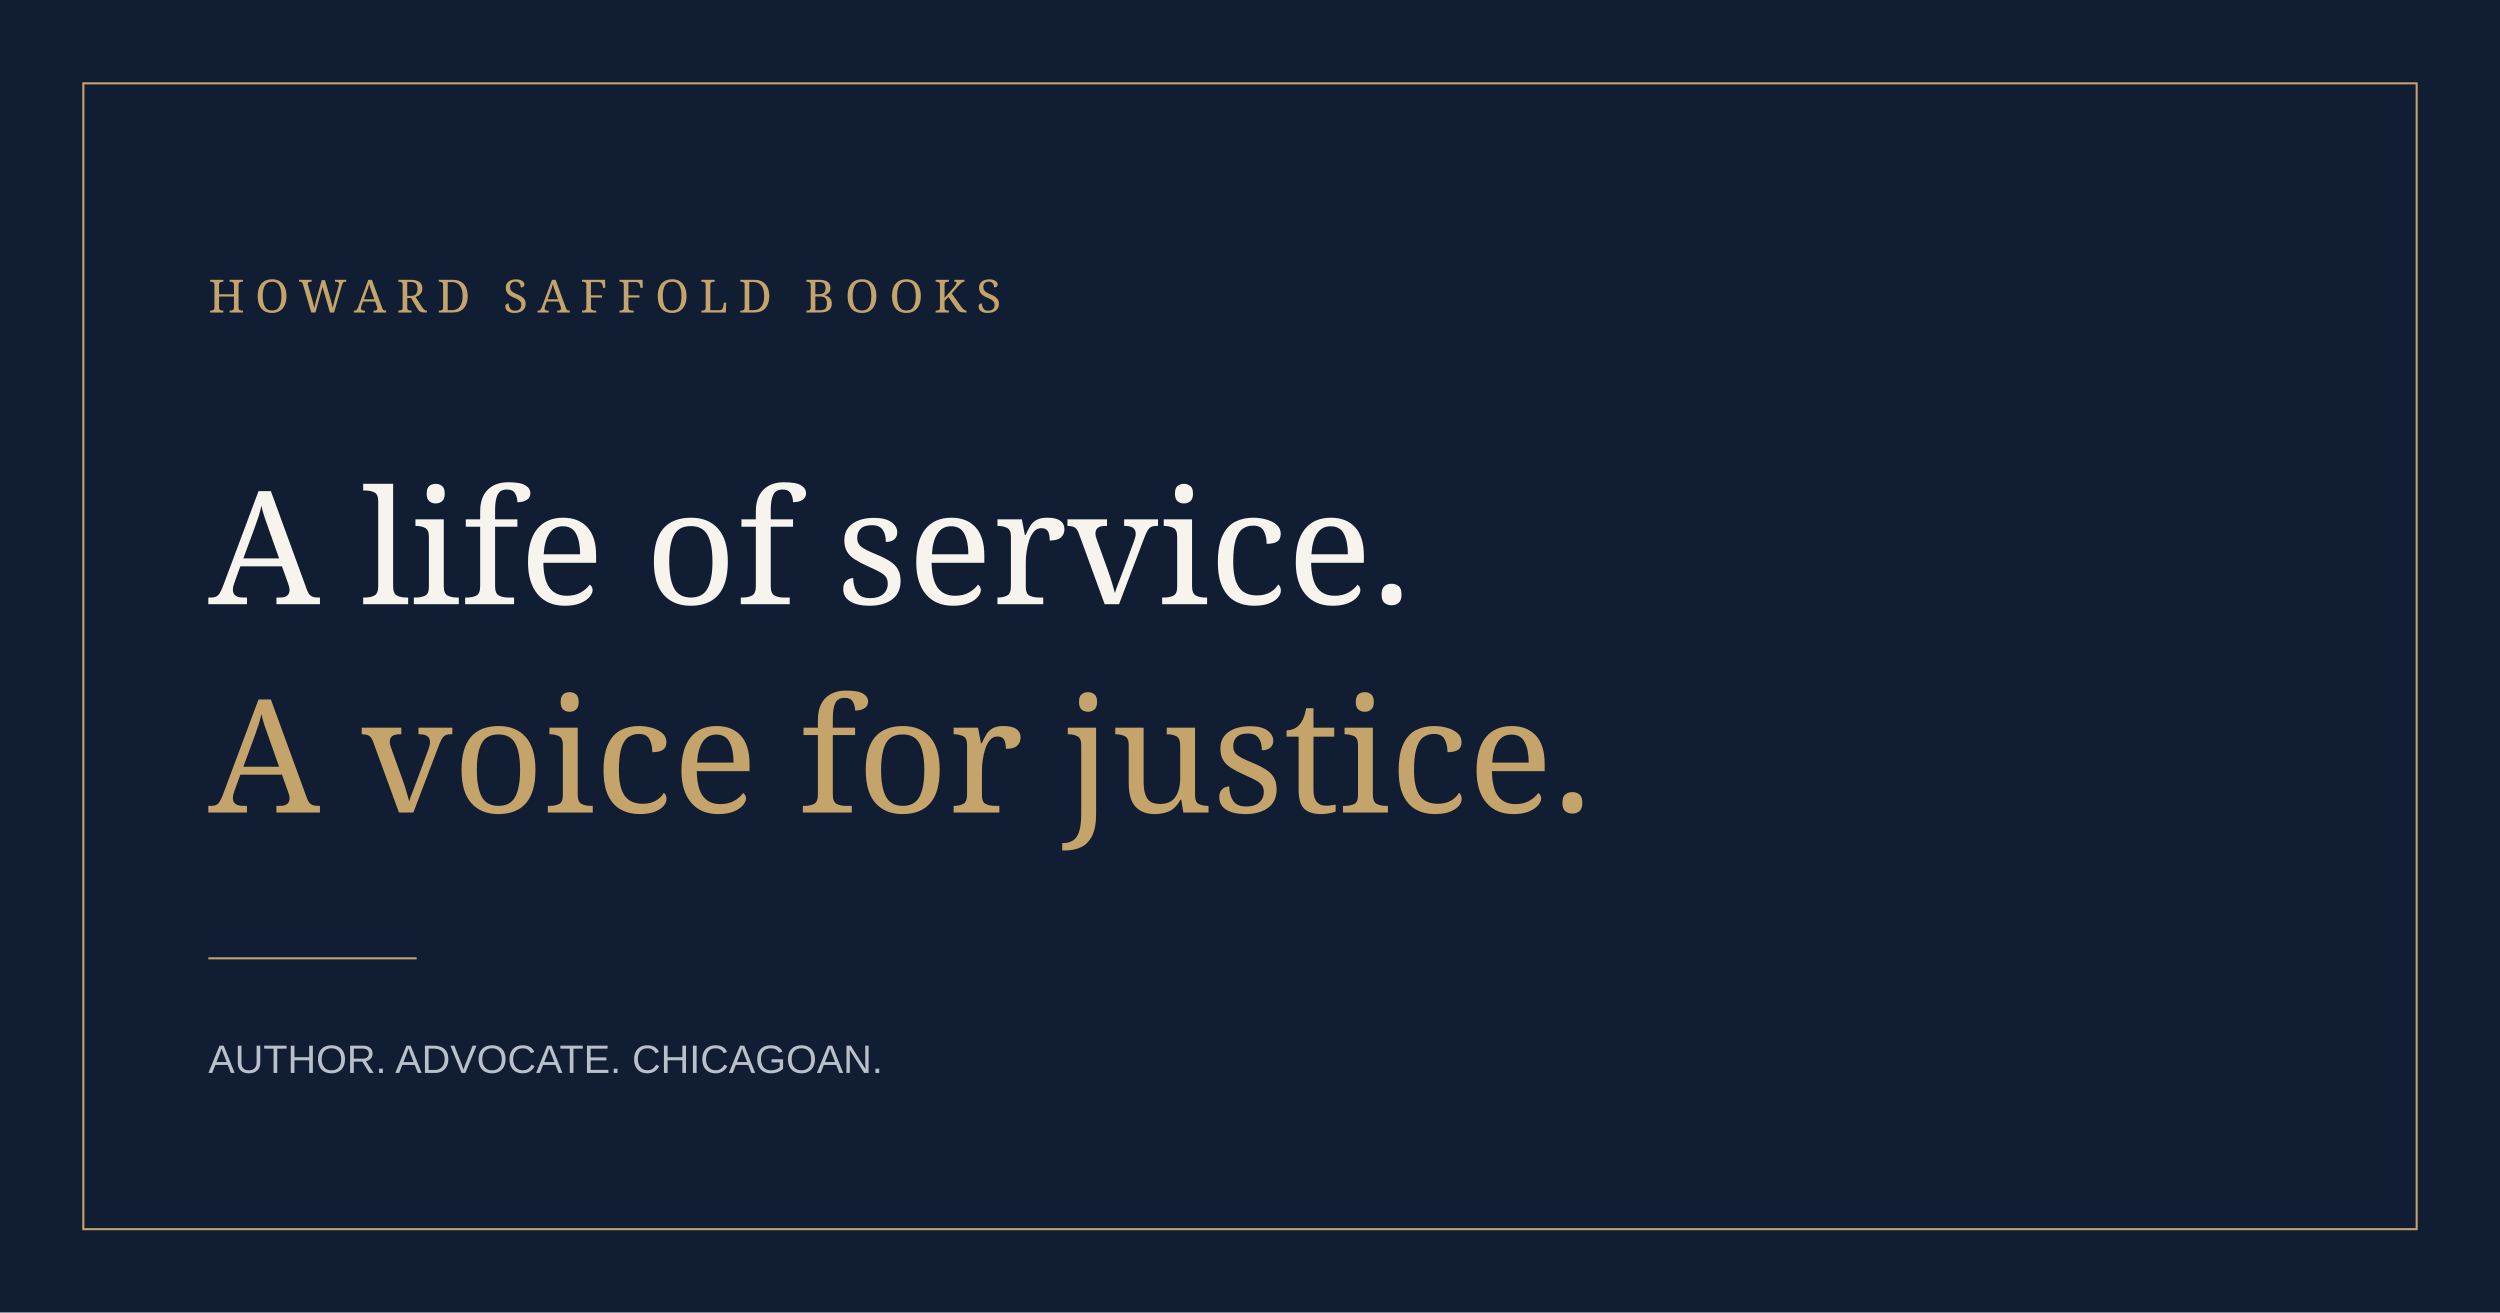
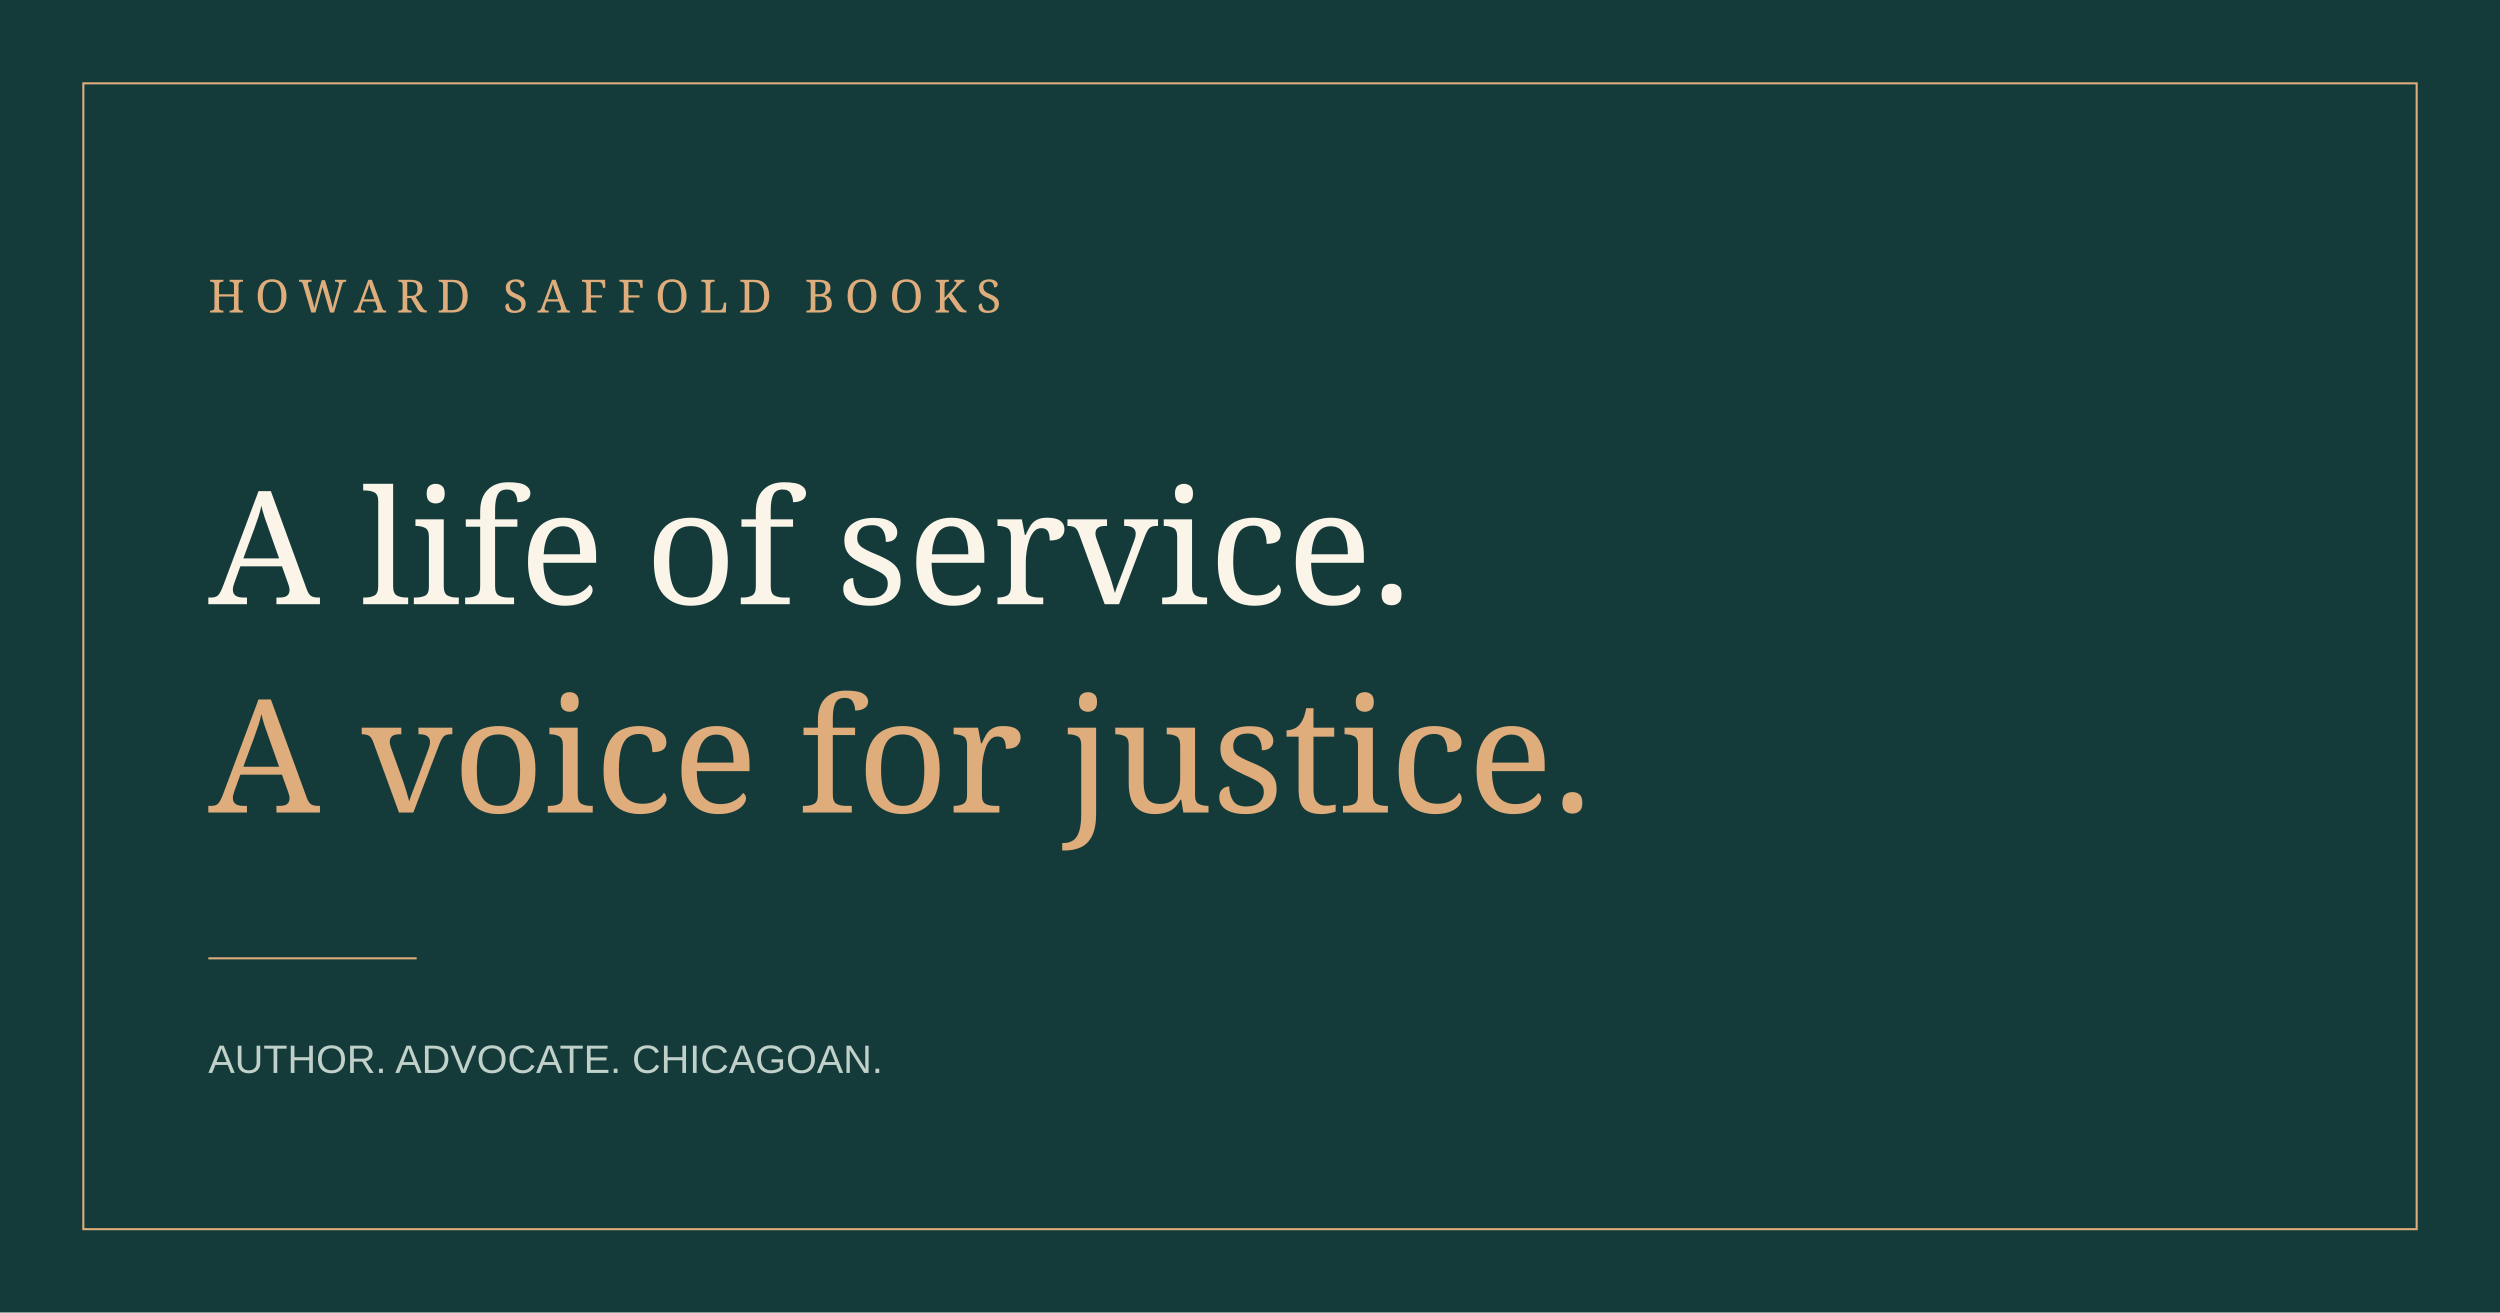
<svg xmlns="http://www.w3.org/2000/svg" width="1200" height="630">
-   <rect width="1200" height="630" fill="#101d32" />
-   <rect x="40" y="40" width="1120" height="550" fill="none" stroke="#c4a46a" />
-   <text x="100" y="150" font-size="22" letter-spacing="5" fill="#c4a46a" font-family="Georgia">HOWARD SAFFOLD BOOKS</text>
-   <text x="100" y="290" font-size="76" fill="#f7f4ee" font-family="Georgia">A life of service.</text>
-   <text x="100" y="390" font-size="76" fill="#c4a46a" font-family="Georgia">A voice for justice.</text>
-   <path d="M100 460h100" stroke="#c4a46a" />
-   <text x="100" y="515" font-size="19" fill="#b9c0cc" font-family="Arial">AUTHOR. ADVOCATE. CHICAGOAN.</text>
+   <rect width="1200" height="630" fill="#143b3a" />
+   <rect x="40" y="40" width="1120" height="550" fill="none" stroke="#dfac7c" />
+   <text x="100" y="150" font-size="22" letter-spacing="5" fill="#dfac7c" font-family="Georgia">HOWARD SAFFOLD BOOKS</text>
+   <text x="100" y="290" font-size="76" fill="#faf4e9" font-family="Georgia">A life of service.</text>
+   <text x="100" y="390" font-size="76" fill="#dfac7c" font-family="Georgia">A voice for justice.</text>
+   <path d="M100 460h100" stroke="#dfac7c" />
+   <text x="100" y="515" font-size="19" fill="#c1d1ca" font-family="Arial">AUTHOR. ADVOCATE. CHICAGOAN.</text>
</svg>
